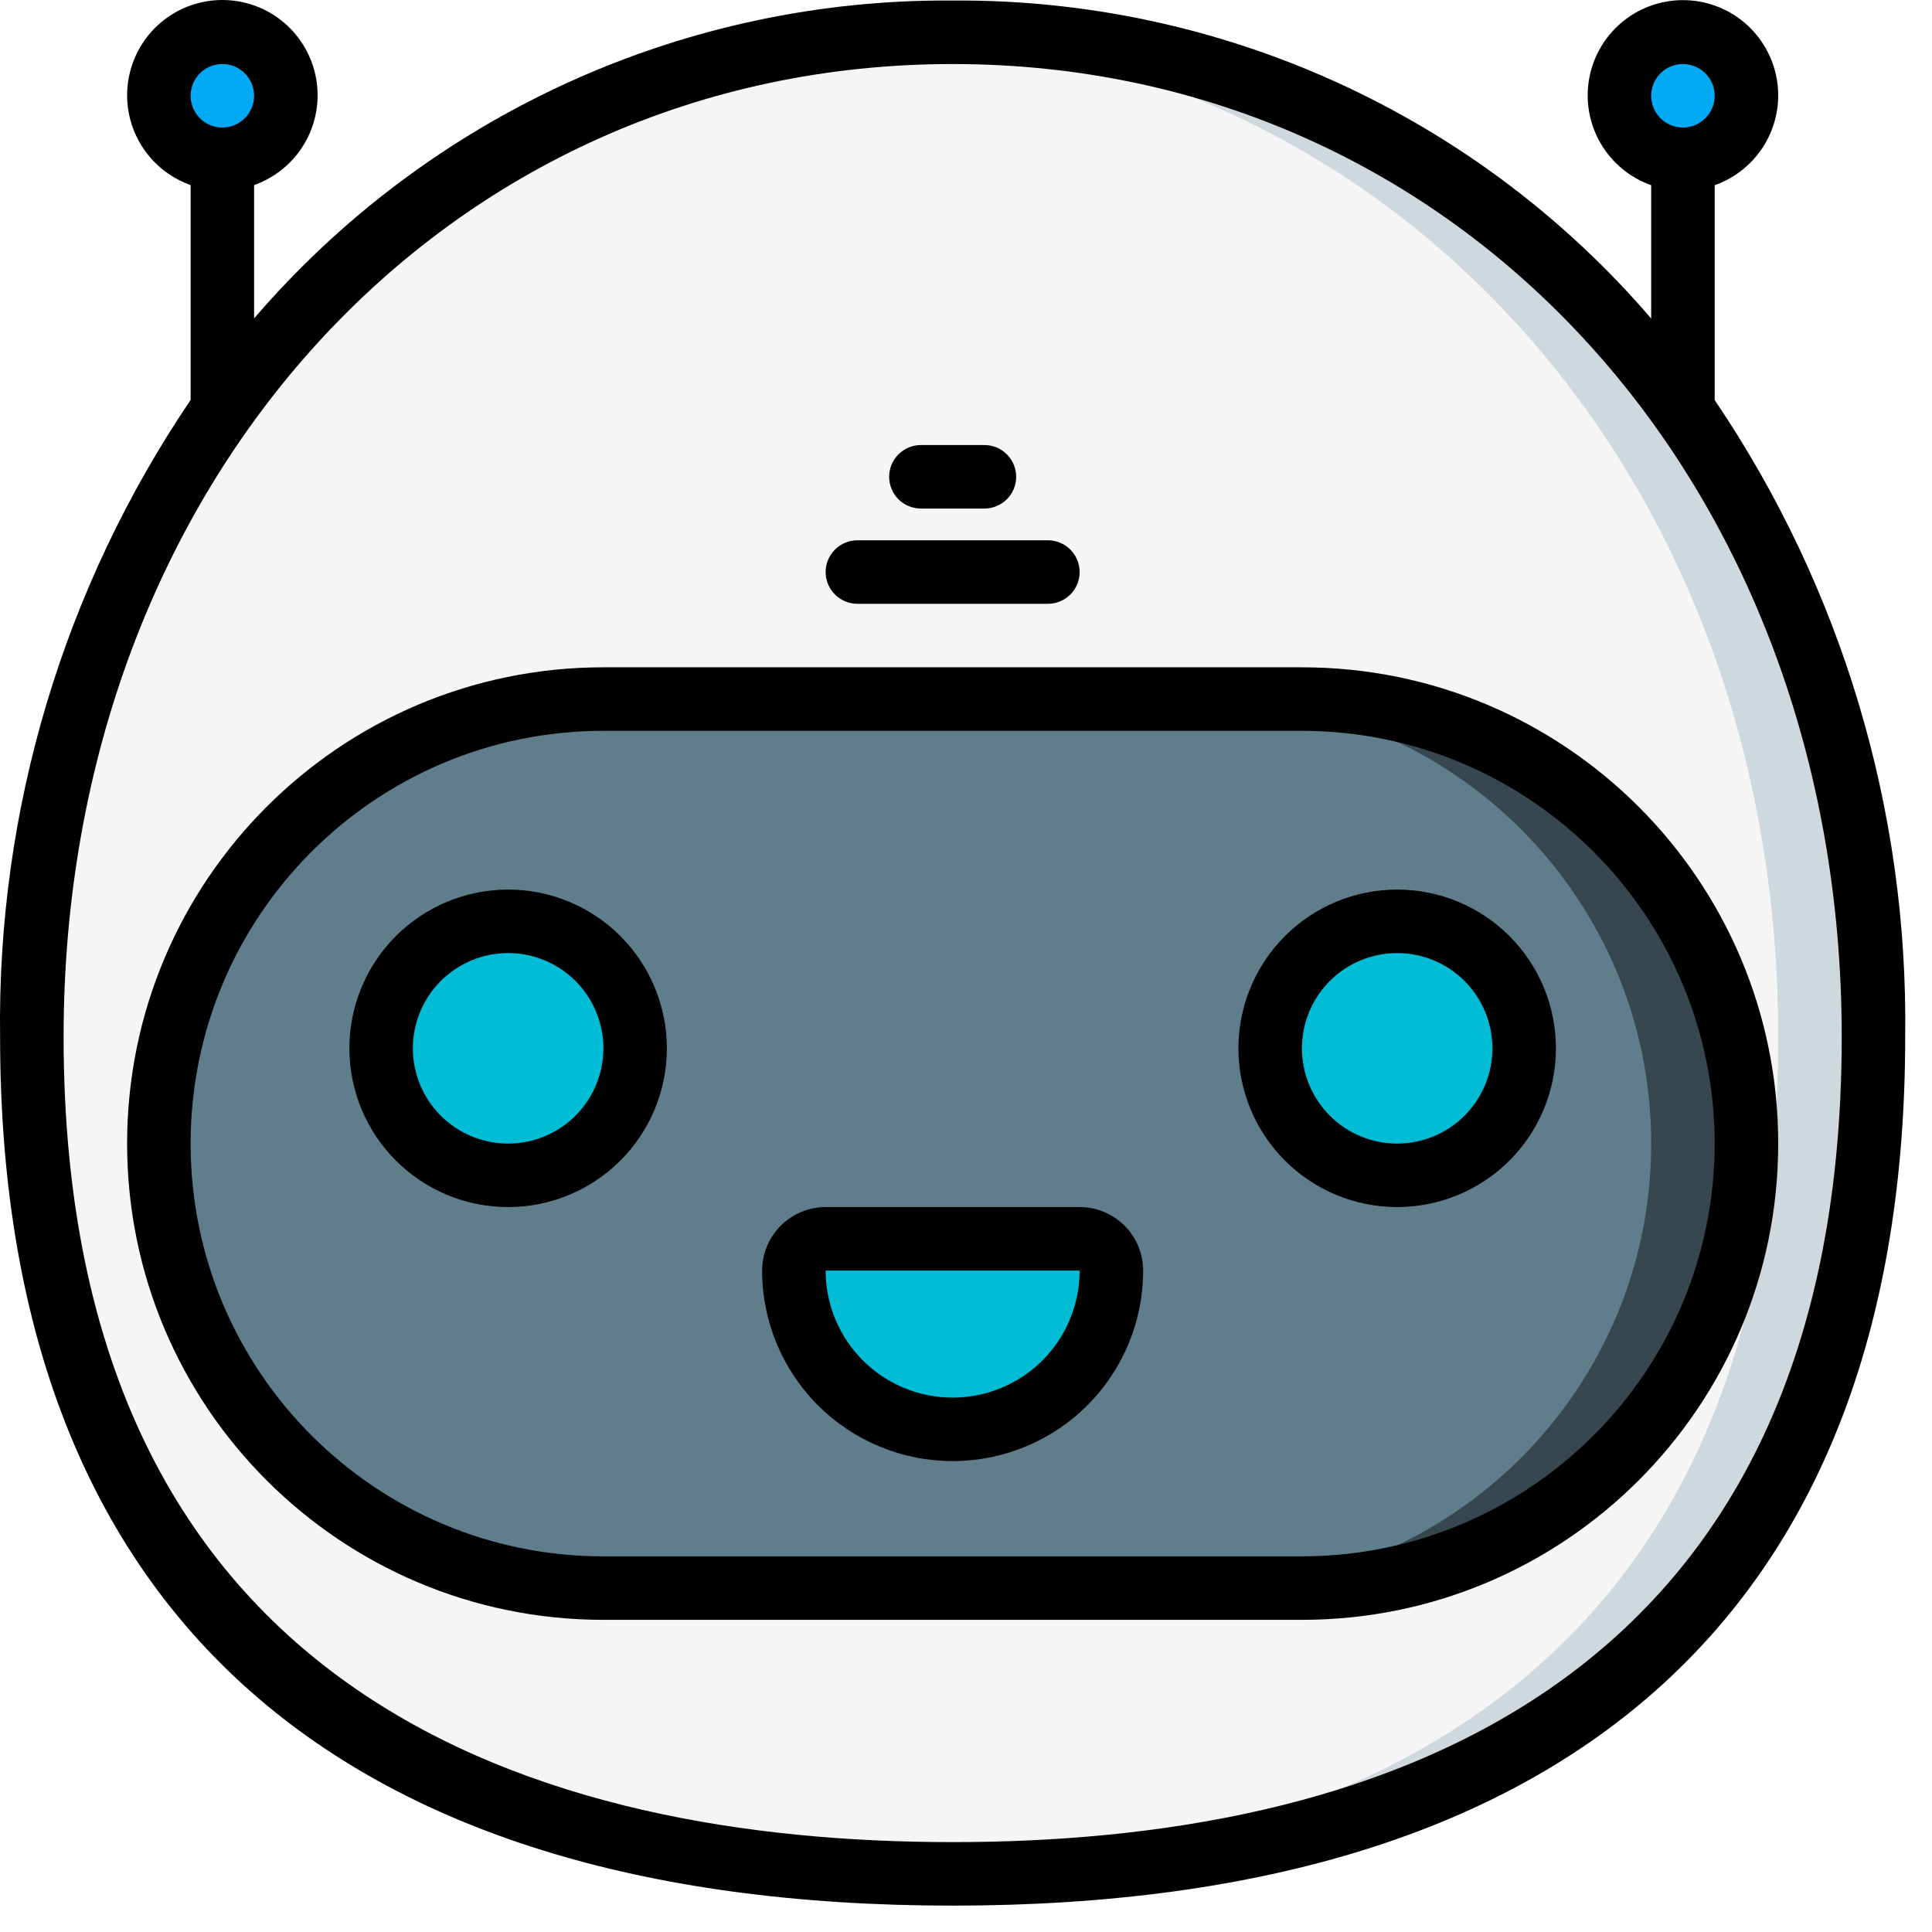
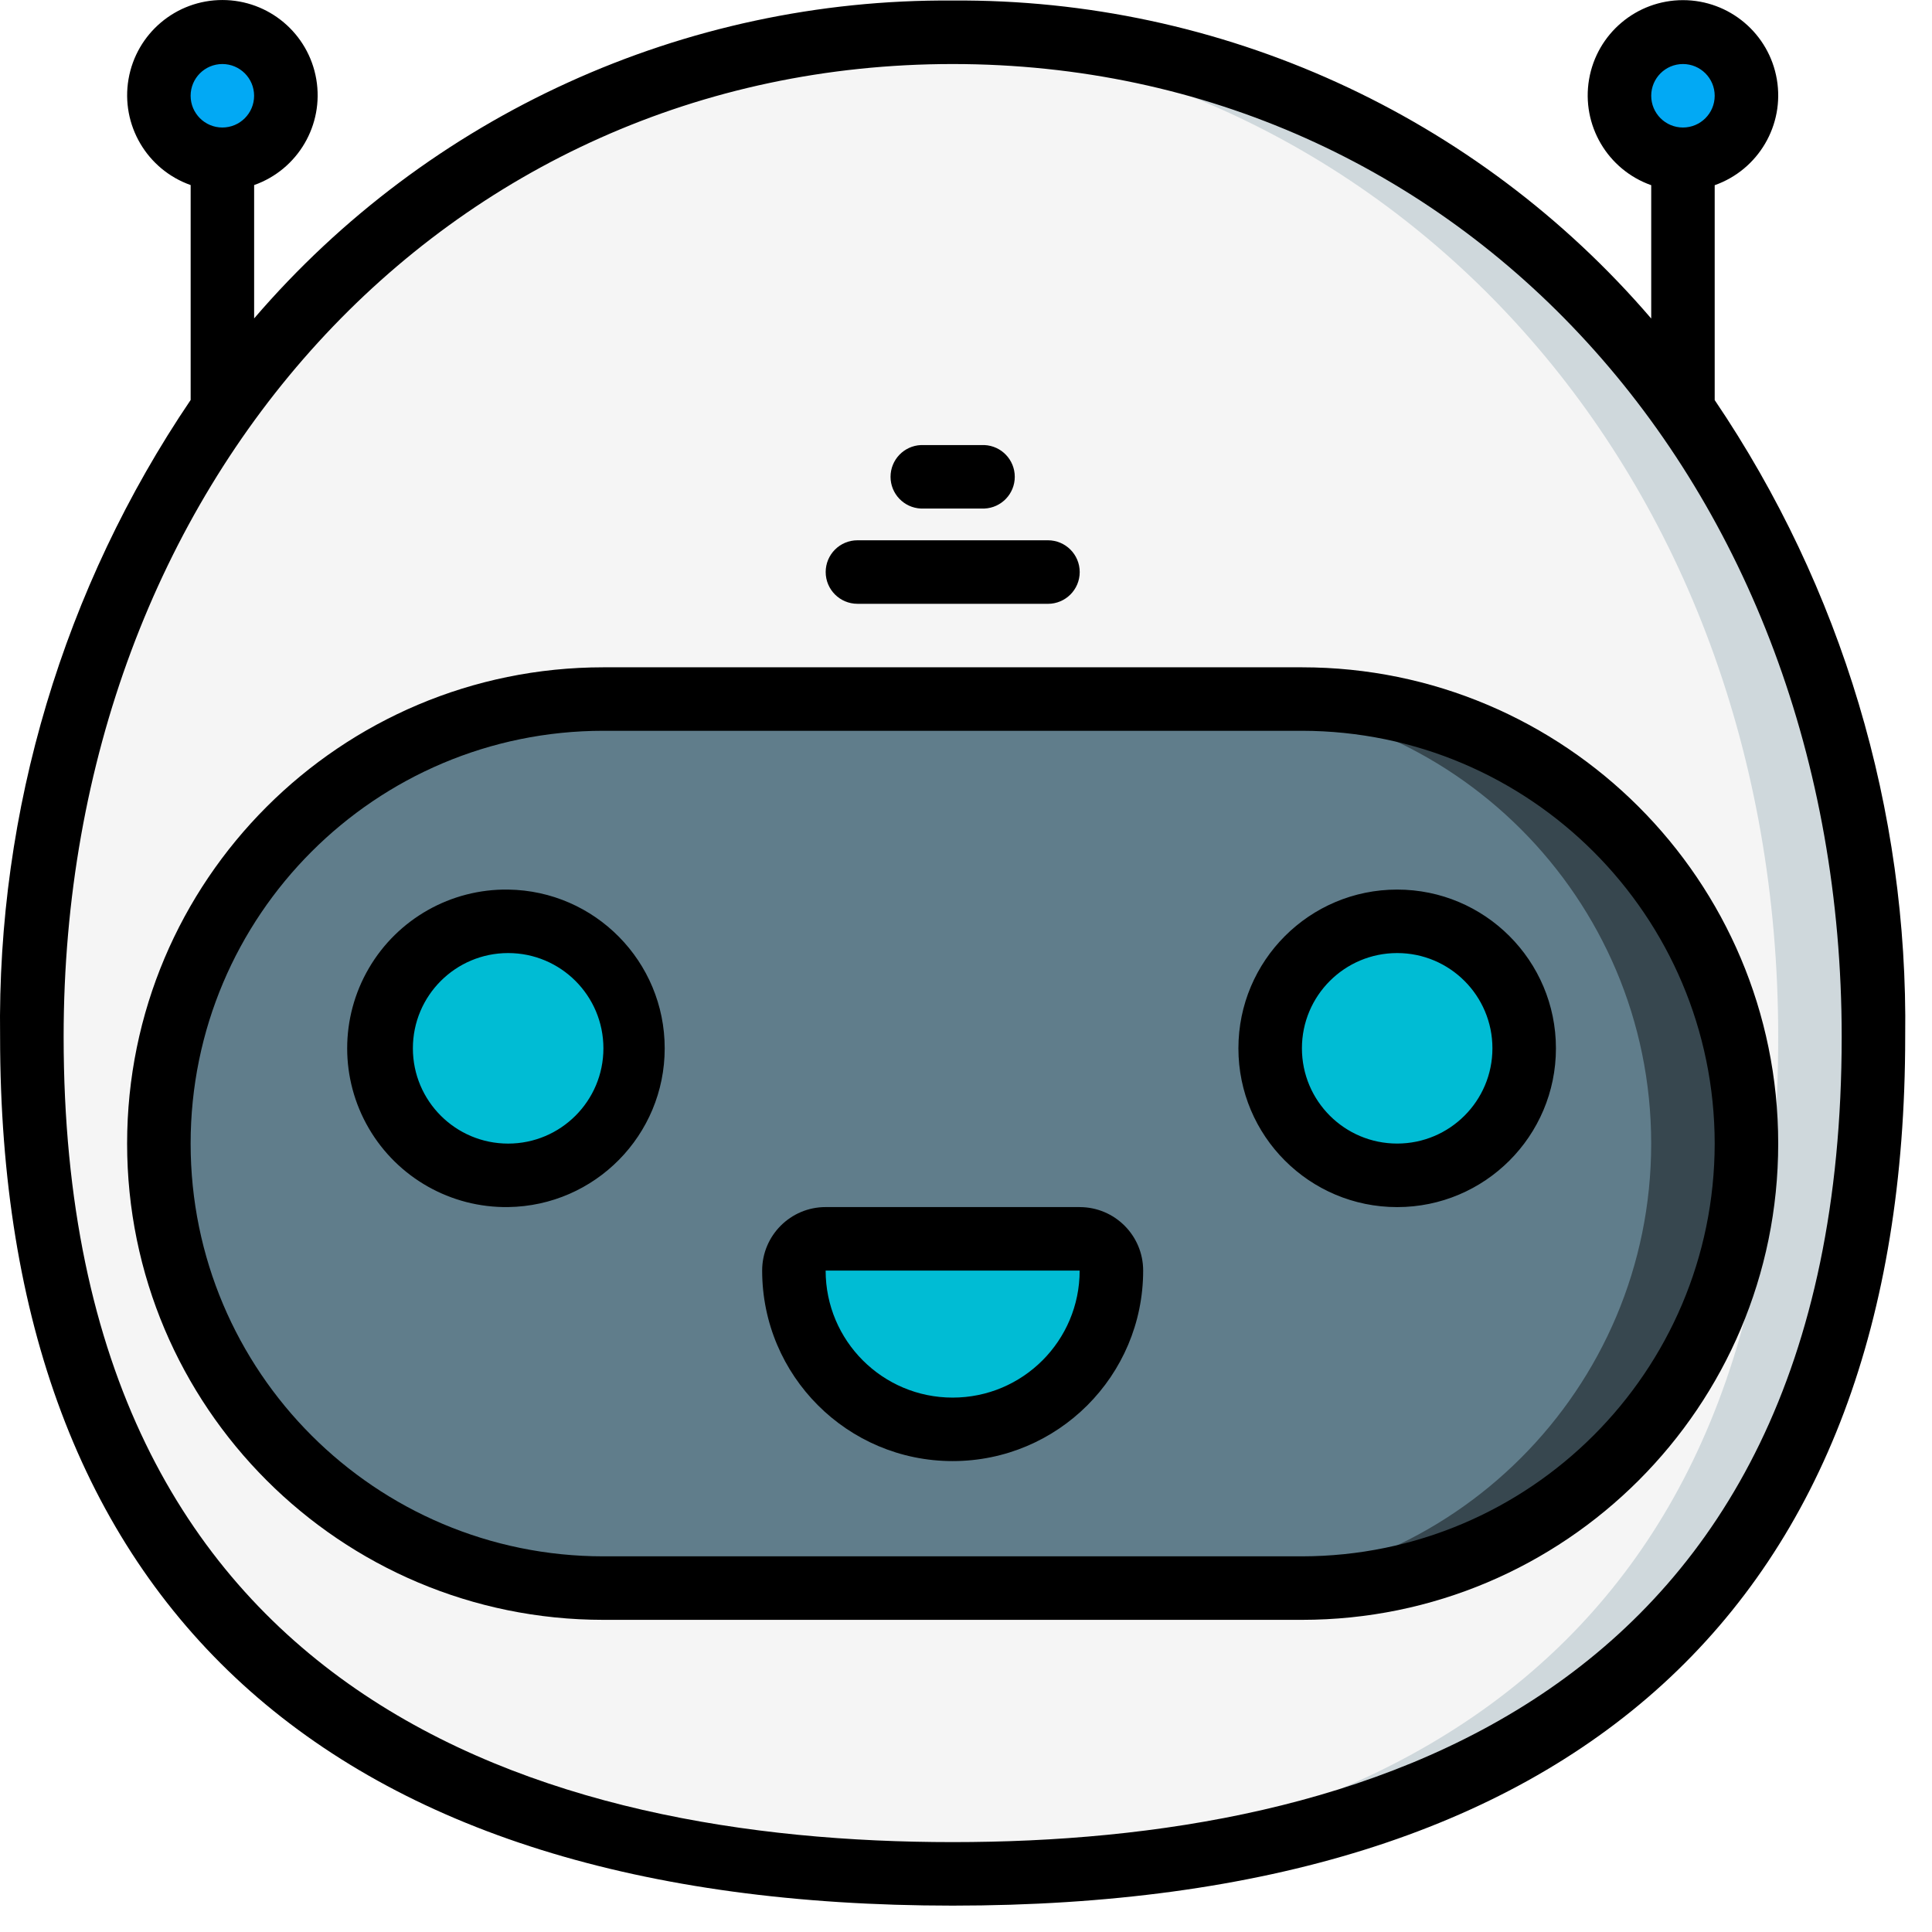
- <svg xmlns="http://www.w3.org/2000/svg" width="63" height="63" viewBox="0 0 63 63" fill="none">
-   <path d="M61.091 33.808C61.091 54.28 47.648 61.104 31.065 61.104C14.482 61.104 1.039 54.28 1.039 33.808C1.039 14.701 14.482 1.052 31.065 1.052C47.648 1.052 61.091 14.701 61.091 33.808Z" fill="#F5F5F5" />
-   <path d="M31.065 1.052C30.544 1.052 30.026 1.066 29.512 1.093C45.373 1.921 57.985 15.301 57.985 33.811C57.985 53.637 45.373 60.662 29.512 61.084C30.026 61.097 30.544 61.104 31.065 61.104C47.648 61.104 61.091 54.28 61.091 33.808C61.091 14.701 47.648 1.052 31.065 1.052Z" fill="#CFD8DC" />
-   <path d="M42.454 22.795H19.675C11.67 22.795 5.18 29.285 5.18 37.291C5.18 45.296 11.67 51.786 19.675 51.786H42.454C50.459 51.786 56.949 45.296 56.949 37.291C56.949 29.285 50.459 22.795 42.454 22.795Z" fill="#607D8B" />
-   <path d="M42.454 22.795H39.348C47.353 22.795 53.843 29.285 53.843 37.291C53.843 45.296 47.353 51.786 39.348 51.786H42.454C50.46 51.786 56.949 45.296 56.949 37.291C56.949 29.285 50.46 22.795 42.454 22.795Z" fill="#37474F" />
-   <path d="M7.251 5.194C8.395 5.194 9.322 4.267 9.322 3.123C9.322 1.979 8.395 1.052 7.251 1.052C6.107 1.052 5.18 1.979 5.18 3.123C5.18 4.267 6.107 5.194 7.251 5.194Z" fill="#02A9F4" />
-   <path d="M54.879 5.194C56.023 5.194 56.95 4.267 56.95 3.123C56.95 1.979 56.023 1.052 54.879 1.052C53.735 1.052 52.808 1.979 52.808 3.123C52.808 4.267 53.735 5.194 54.879 5.194Z" fill="#02A9F4" />
-   <path d="M16.57 38.326C18.857 38.326 20.711 36.472 20.711 34.184C20.711 31.897 18.857 30.043 16.57 30.043C14.282 30.043 12.428 31.897 12.428 34.184C12.428 36.472 14.282 38.326 16.57 38.326Z" fill="#00BCD4" />
-   <path d="M45.56 38.326C47.847 38.326 49.702 36.472 49.702 34.184C49.702 31.897 47.847 30.043 45.56 30.043C43.273 30.043 41.419 31.897 41.419 34.184C41.419 36.472 43.273 38.326 45.56 38.326Z" fill="#00BCD4" />
-   <path d="M26.924 40.397H35.207C35.481 40.397 35.745 40.506 35.939 40.7C36.133 40.894 36.242 41.158 36.242 41.432C36.242 42.805 35.697 44.122 34.726 45.093C33.755 46.064 32.438 46.609 31.065 46.609C29.692 46.609 28.375 46.064 27.404 45.093C26.434 44.122 25.888 42.805 25.888 41.432C25.888 41.158 25.997 40.894 26.191 40.7C26.386 40.506 26.649 40.397 26.924 40.397Z" fill="#00BCD4" />
-   <path d="M19.676 21.76C11.099 21.76 4.145 28.713 4.145 37.291C4.145 45.868 11.099 52.821 19.676 52.821H42.454C51.031 52.821 57.985 45.868 57.985 37.291C57.985 28.713 51.031 21.76 42.454 21.76H19.676ZM55.914 37.291C55.906 44.721 49.884 50.742 42.454 50.751H19.676C12.242 50.751 6.216 44.725 6.216 37.291C6.216 29.857 12.242 23.831 19.676 23.831H42.454C49.884 23.839 55.906 29.861 55.914 37.291ZM27.959 19.689H34.171C34.446 19.689 34.709 19.58 34.903 19.386C35.097 19.192 35.206 18.928 35.206 18.654C35.206 18.379 35.097 18.116 34.903 17.922C34.709 17.727 34.446 17.618 34.171 17.618H27.959C27.684 17.618 27.421 17.727 27.227 17.922C27.032 18.116 26.923 18.379 26.923 18.654C26.923 18.928 27.032 19.192 27.227 19.386C27.421 19.58 27.684 19.689 27.959 19.689ZM30.03 16.583H32.1C32.375 16.583 32.638 16.474 32.833 16.28C33.027 16.085 33.136 15.822 33.136 15.548C33.136 15.273 33.027 15.01 32.833 14.816C32.638 14.621 32.375 14.512 32.1 14.512H30.03C29.755 14.512 29.492 14.621 29.297 14.816C29.103 15.01 28.994 15.273 28.994 15.548C28.994 15.822 29.103 16.085 29.297 16.28C29.492 16.474 29.755 16.583 30.03 16.583Z" fill="black" />
-   <path d="M55.914 6.039C56.605 5.795 57.187 5.314 57.558 4.682C57.928 4.05 58.064 3.307 57.94 2.585C57.816 1.863 57.441 1.208 56.881 0.735C56.32 0.263 55.611 0.004 54.879 0.004C54.146 0.004 53.437 0.263 52.877 0.735C52.316 1.208 51.941 1.863 51.817 2.585C51.693 3.307 51.829 4.05 52.199 4.682C52.57 5.314 53.152 5.795 53.843 6.039V10.387C51.029 7.107 47.533 4.479 43.599 2.688C39.664 0.897 35.387 -0.014 31.065 0.017C26.743 -0.015 22.466 0.896 18.532 2.686C14.598 4.477 11.101 7.103 8.286 10.383V6.035C8.977 5.79 9.559 5.31 9.93 4.678C10.301 4.046 10.436 3.303 10.312 2.581C10.188 1.859 9.813 1.204 9.253 0.731C8.693 0.259 7.984 0 7.251 0C6.518 0 5.809 0.259 5.249 0.731C4.689 1.204 4.314 1.859 4.19 2.581C4.066 3.303 4.201 4.046 4.572 4.678C4.943 5.31 5.525 5.79 6.216 6.035V13.042C2.071 19.166 -0.097 26.414 0.003 33.808C0.003 52.343 10.744 62.14 31.065 62.14C51.385 62.14 62.126 52.343 62.126 33.808C62.226 26.415 60.058 19.169 55.914 13.046V6.039ZM54.879 2.088C55.153 2.088 55.416 2.197 55.611 2.391C55.805 2.585 55.914 2.849 55.914 3.123C55.914 3.398 55.805 3.661 55.611 3.855C55.416 4.049 55.153 4.159 54.879 4.159C54.604 4.159 54.341 4.049 54.146 3.855C53.952 3.661 53.843 3.398 53.843 3.123C53.843 2.849 53.952 2.585 54.146 2.391C54.341 2.197 54.604 2.088 54.879 2.088ZM7.251 2.088C7.526 2.088 7.789 2.197 7.983 2.391C8.177 2.585 8.286 2.849 8.286 3.123C8.286 3.398 8.177 3.661 7.983 3.855C7.789 4.049 7.526 4.159 7.251 4.159C6.976 4.159 6.713 4.049 6.519 3.855C6.325 3.661 6.216 3.398 6.216 3.123C6.216 2.849 6.325 2.585 6.519 2.391C6.713 2.197 6.976 2.088 7.251 2.088ZM31.065 60.069C17.84 60.069 2.074 55.514 2.074 33.808C2.074 15.725 14.538 2.088 31.065 2.088C47.592 2.088 60.056 15.725 60.056 33.808C60.056 55.514 44.29 60.069 31.065 60.069Z" fill="black" />
-   <path d="M16.57 29.008C15.197 29.008 13.88 29.553 12.909 30.524C11.938 31.495 11.393 32.812 11.393 34.184C11.393 35.557 11.938 36.874 12.909 37.845C13.88 38.816 15.197 39.361 16.57 39.361C17.942 39.361 19.259 38.816 20.23 37.845C21.201 36.874 21.746 35.557 21.746 34.184C21.746 32.812 21.201 31.495 20.23 30.524C19.259 29.553 17.942 29.008 16.57 29.008ZM16.57 37.291C15.746 37.291 14.956 36.963 14.373 36.381C13.791 35.798 13.463 35.008 13.463 34.184C13.463 33.361 13.791 32.571 14.373 31.988C14.956 31.406 15.746 31.078 16.57 31.078C17.393 31.078 18.183 31.406 18.766 31.988C19.348 32.571 19.676 33.361 19.676 34.184C19.676 35.008 19.348 35.798 18.766 36.381C18.183 36.963 17.393 37.291 16.57 37.291ZM40.383 34.184C40.383 35.557 40.929 36.874 41.9 37.845C42.87 38.816 44.187 39.361 45.56 39.361C46.933 39.361 48.25 38.816 49.221 37.845C50.192 36.874 50.737 35.557 50.737 34.184C50.737 32.812 50.192 31.495 49.221 30.524C48.25 29.553 46.933 29.008 45.56 29.008C44.187 29.008 42.87 29.553 41.9 30.524C40.929 31.495 40.383 32.812 40.383 34.184ZM45.56 31.078C46.384 31.078 47.174 31.406 47.757 31.988C48.339 32.571 48.666 33.361 48.666 34.184C48.666 35.008 48.339 35.798 47.757 36.381C47.174 36.963 46.384 37.291 45.56 37.291C44.736 37.291 43.946 36.963 43.364 36.381C42.781 35.798 42.454 35.008 42.454 34.184C42.454 33.361 42.781 32.571 43.364 31.988C43.946 31.406 44.736 31.078 45.56 31.078ZM35.206 39.361H26.923C26.374 39.361 25.847 39.58 25.459 39.968C25.071 40.356 24.852 40.883 24.852 41.432C24.852 43.08 25.507 44.66 26.672 45.825C27.837 46.99 29.417 47.644 31.065 47.644C32.712 47.644 34.293 46.99 35.458 45.825C36.623 44.66 37.277 43.08 37.277 41.432C37.277 40.883 37.059 40.356 36.671 39.968C36.282 39.58 35.756 39.361 35.206 39.361ZM31.065 45.574C29.966 45.574 28.913 45.137 28.136 44.361C27.36 43.584 26.923 42.531 26.923 41.432H35.206C35.206 42.531 34.77 43.584 33.993 44.361C33.217 45.137 32.163 45.574 31.065 45.574Z" fill="black" />
+ <svg xmlns="http://www.w3.org/2000/svg" width="63" height="63" fill="none">
+   <path d="M61.091 33.808c0 20.472-13.443 27.296-30.026 27.296S1.039 54.28 1.039 33.808c0-19.107 13.443-32.756 30.026-32.756S61.09 14.701 61.09 33.808z" fill="#F5F5F5" />
+   <path d="M31.065 1.052c-.521 0-1.039.014-1.553.04 15.86.829 28.473 14.21 28.473 32.719 0 19.826-12.612 26.851-28.473 27.273.514.013 1.032.02 1.553.02 16.582 0 30.026-6.824 30.026-27.296 0-19.107-13.444-32.756-30.026-32.756z" fill="#CFD8DC" />
+   <path d="M42.454 22.795H19.675c-8.005 0-14.495 6.49-14.495 14.496 0 8.005 6.49 14.495 14.495 14.495h22.779c8.005 0 14.495-6.49 14.495-14.495 0-8.006-6.49-14.496-14.495-14.496z" fill="#607D8B" />
+   <path d="M42.454 22.795h-3.106c8.005 0 14.495 6.49 14.495 14.496 0 8.005-6.49 14.495-14.495 14.495h3.106c8.006 0 14.495-6.49 14.495-14.495 0-8.006-6.49-14.496-14.495-14.496z" fill="#37474F" />
+   <path d="M7.25 5.194a2.07 2.07 0 1 0 0-4.142 2.07 2.07 0 0 0 0 4.142zM54.879 5.194a2.07 2.07 0 1 0 0-4.142 2.07 2.07 0 0 0 0 4.142z" fill="#02A9F4" />
+   <path d="M16.57 38.326a4.141 4.141 0 1 0 0-8.283 4.141 4.141 0 0 0 0 8.283zM45.56 38.326a4.142 4.142 0 1 0 0-8.283 4.142 4.142 0 0 0 0 8.283zM26.924 40.397h8.283a1.035 1.035 0 0 1 1.035 1.035 5.177 5.177 0 1 1-10.354 0 1.036 1.036 0 0 1 1.036-1.035z" fill="#00BCD4" />
+   <path d="M19.676 21.76c-8.577 0-15.531 6.953-15.531 15.53 0 8.578 6.954 15.531 15.53 15.531h22.78c8.576 0 15.53-6.953 15.53-15.53 0-8.577-6.954-15.531-15.53-15.531h-22.78zm36.238 15.53c-.008 7.43-6.03 13.452-13.46 13.46H19.676c-7.434 0-13.46-6.025-13.46-13.46 0-7.433 6.026-13.46 13.46-13.46h22.778c7.43.009 13.452 6.03 13.46 13.46zM27.96 19.69h6.212a1.036 1.036 0 0 0 0-2.072H27.96a1.035 1.035 0 1 0 0 2.071zm2.07-3.107H32.1a1.036 1.036 0 0 0 0-2.07h-2.07a1.036 1.036 0 0 0 0 2.07z" fill="#000" />
+   <path d="M55.914 6.039a3.106 3.106 0 1 0-2.07 0v4.348A29.727 29.727 0 0 0 31.063.017 29.727 29.727 0 0 0 8.287 10.383V6.035a3.106 3.106 0 1 0-2.07 0v7.007A36.172 36.172 0 0 0 .003 33.808c0 18.535 10.741 28.332 31.062 28.332 20.32 0 31.061-9.797 31.061-28.332a36.173 36.173 0 0 0-6.212-20.762V6.04zm-1.035-3.951a1.035 1.035 0 1 1 0 2.07 1.035 1.035 0 0 1 0-2.07zm-47.628 0a1.035 1.035 0 1 1 0 2.07 1.035 1.035 0 0 1 0-2.07zm23.814 57.981c-13.225 0-28.99-4.556-28.99-26.261 0-18.083 12.463-31.72 28.99-31.72s28.99 13.637 28.99 31.72c0 21.706-15.765 26.261-28.99 26.261z" fill="#000" />
+   <path d="M16.57 29.008a5.177 5.177 0 1 0 0 10.353 5.177 5.177 0 0 0 0-10.353zm0 8.283a3.106 3.106 0 1 1 0-6.213 3.106 3.106 0 0 1 0 6.213zm23.813-3.106a5.177 5.177 0 1 0 10.354 0 5.177 5.177 0 0 0-10.354 0zm5.177-3.107a3.106 3.106 0 1 1 0 6.212 3.106 3.106 0 0 1 0-6.212zm-10.354 8.283h-8.283a2.07 2.07 0 0 0-2.07 2.071 6.212 6.212 0 1 0 12.424 0 2.07 2.07 0 0 0-2.07-2.07zm-4.141 6.213a4.142 4.142 0 0 1-4.142-4.142h8.283a4.141 4.141 0 0 1-4.141 4.142z" fill="#000" />
</svg>
